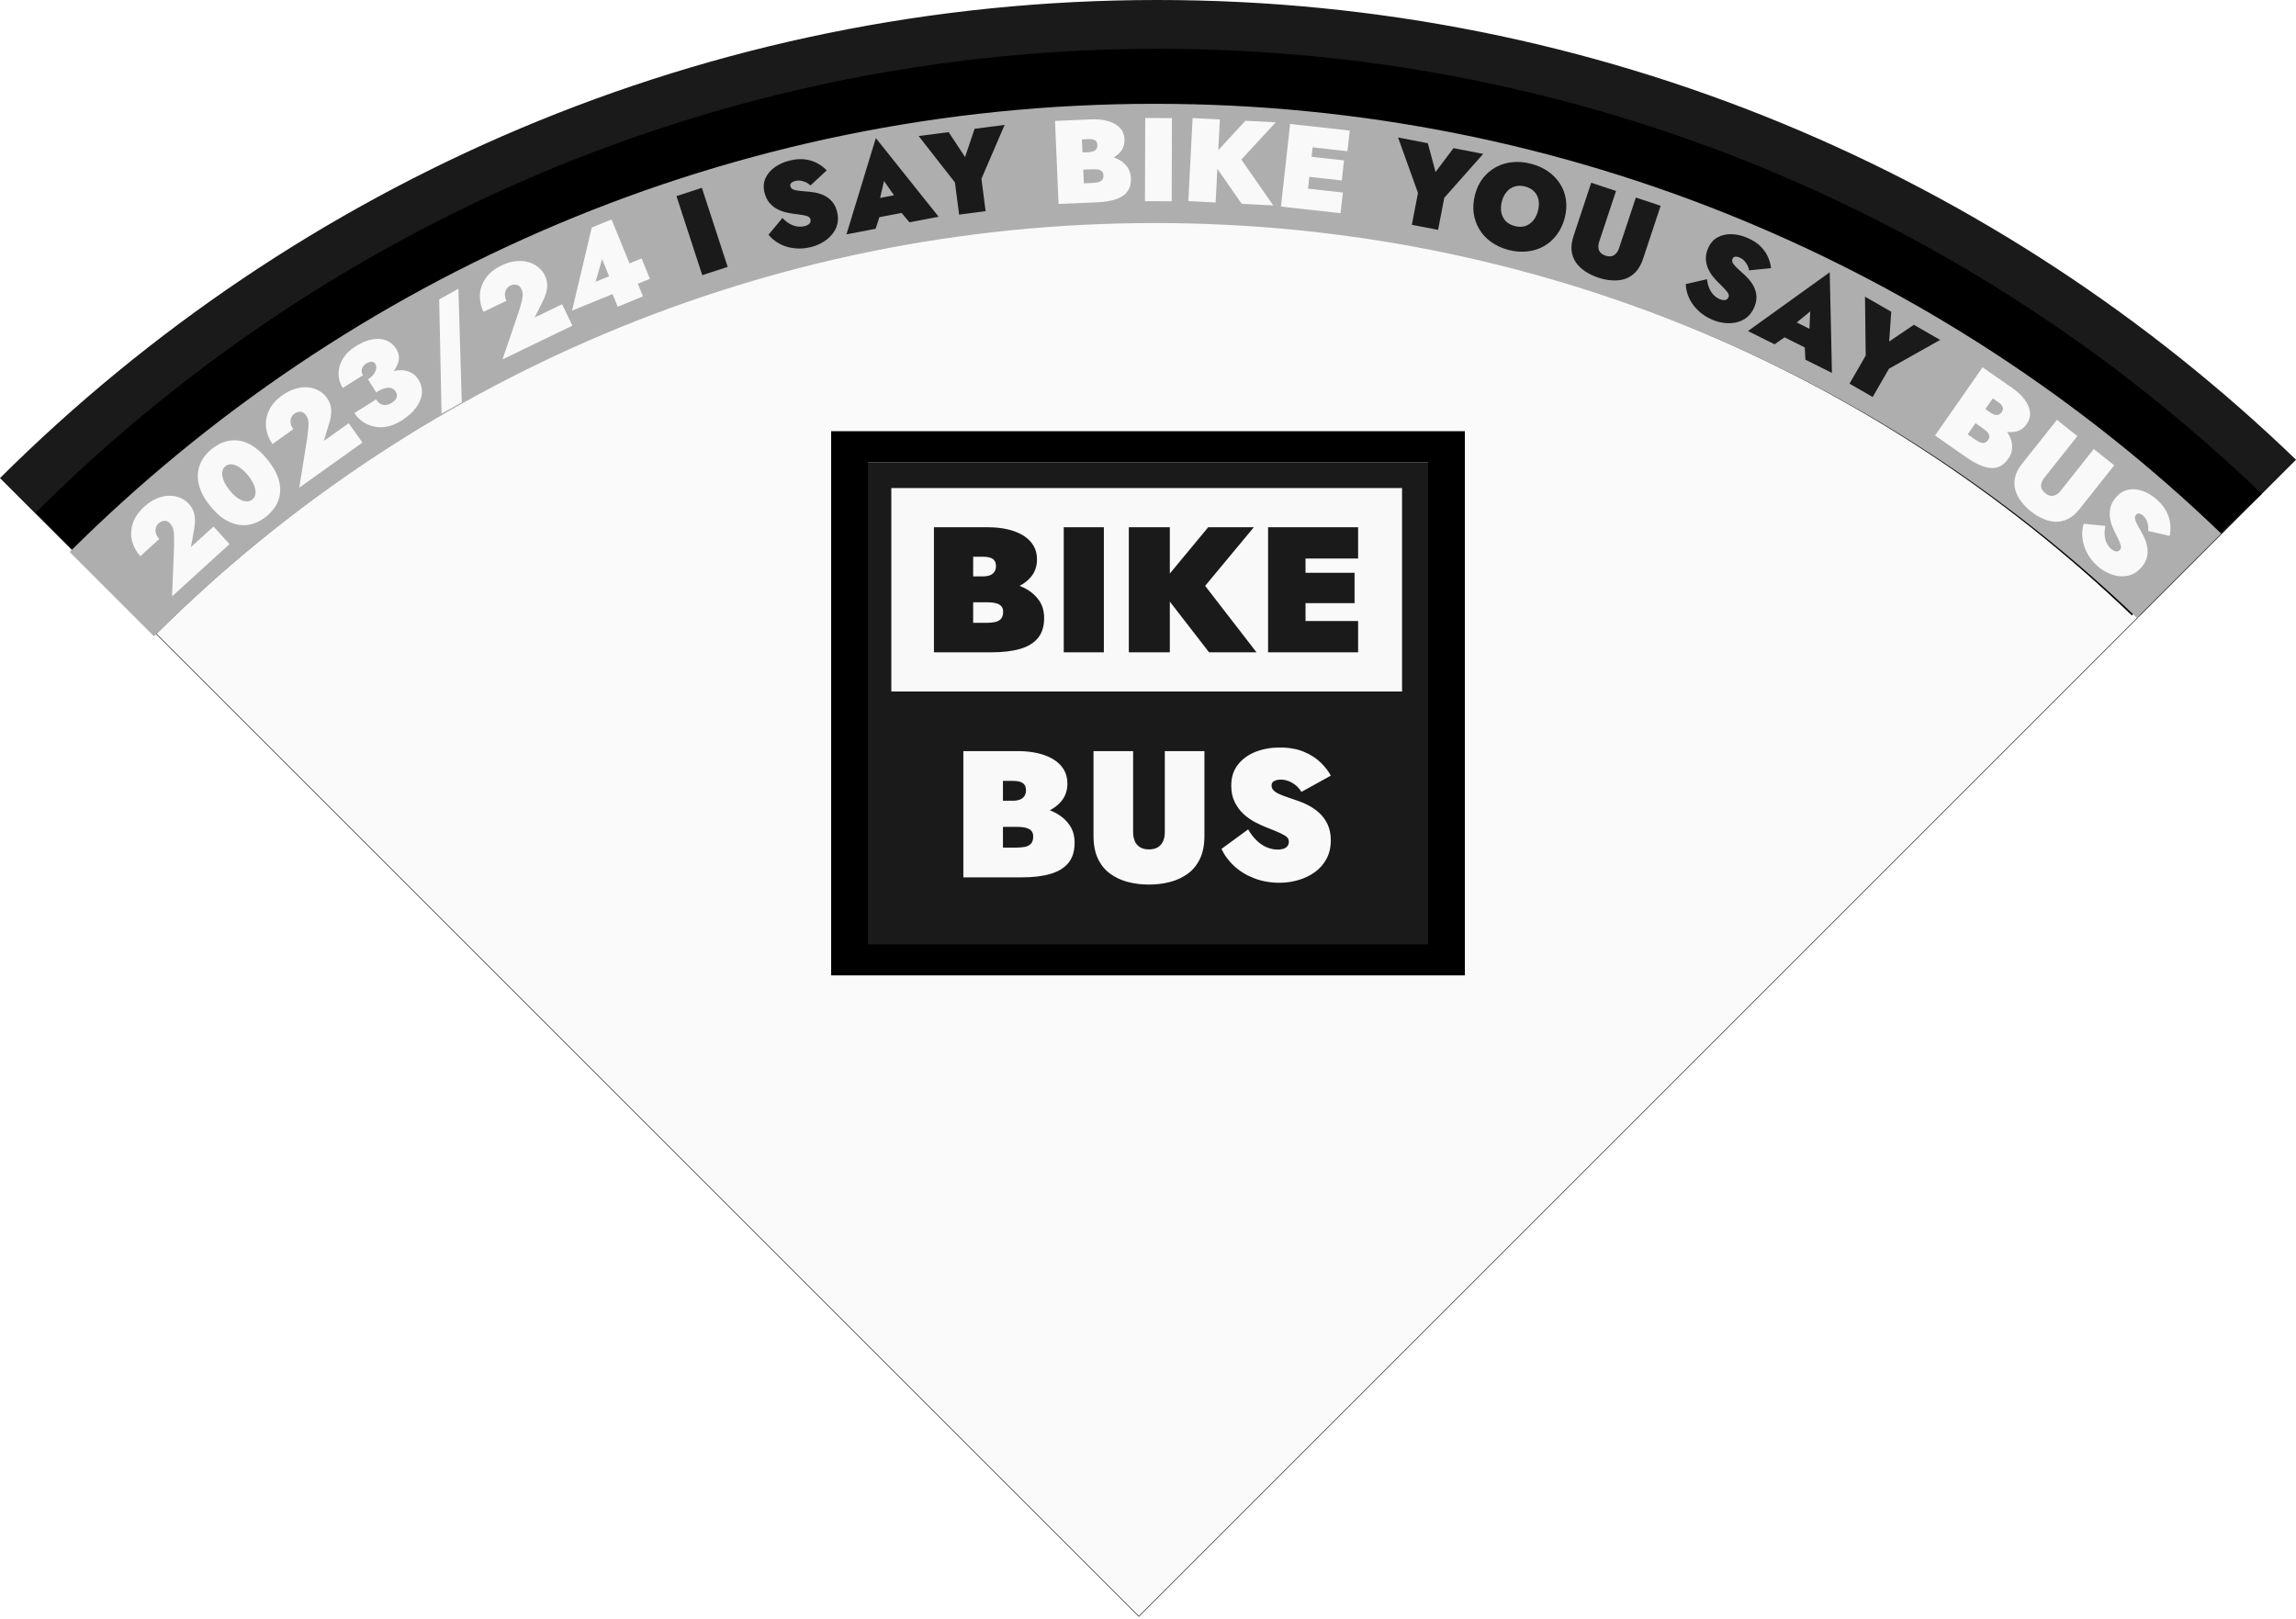
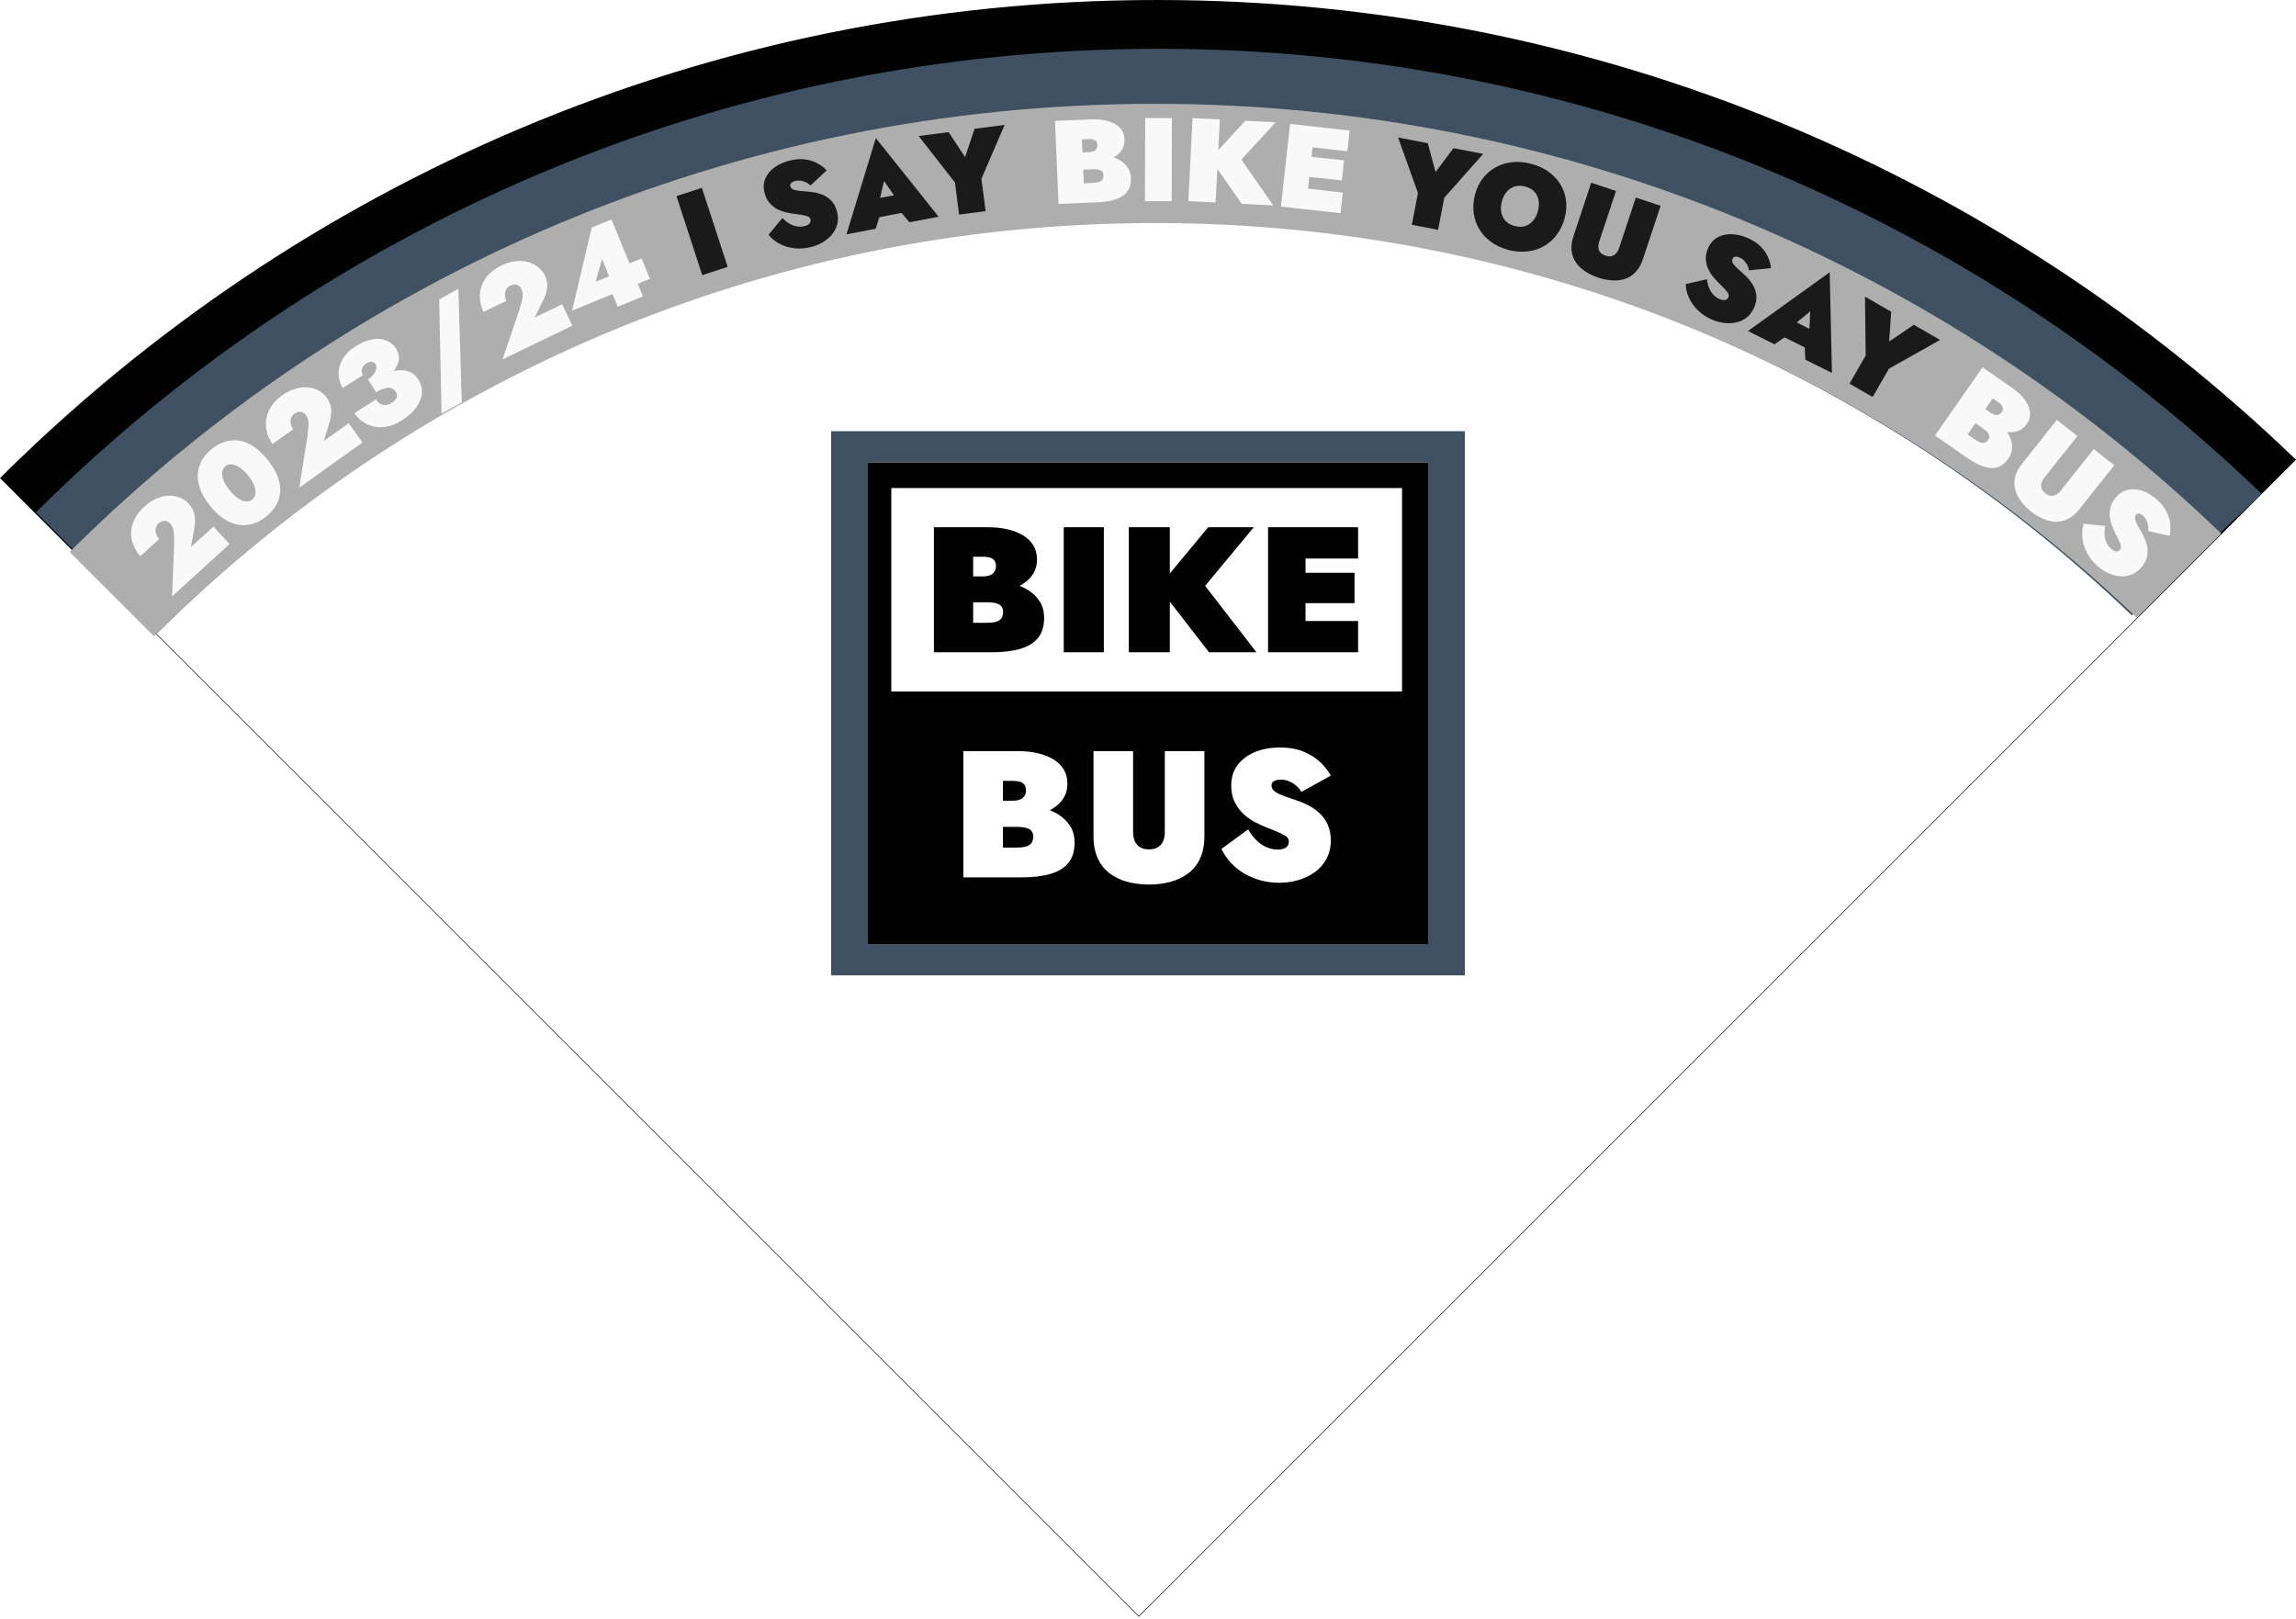
- <svg xmlns="http://www.w3.org/2000/svg" style="isolation:isolate" viewBox="0 0 1024 721.9">
+ <svg xmlns="http://www.w3.org/2000/svg" style="isolation:isolate" viewBox="0 0 1024 722">
  <defs>
-     <mask id="a">
-       <path fill="#E3E3E3" d="M184.472 747.063c302.631-301.004 719.636-487.129 1179.77-487.129 449.013 0 856.956 177.236 1157.627 465.506l-1179.51 1179.51z" />
-     </mask>
+     <clipPath id="a">
+       <path d="M0 0h1024v722H0z" />
+     </clipPath>
  </defs>
-   <path fill="none" d="M184.472 747.063c302.631-301.004 719.636-487.129 1179.77-487.129 449.013 0 856.956 177.236 1157.627 465.506l-1179.51 1179.51z" mask="url(#a)" style="fill:#f9f9f9;fill-opacity:1;stroke:none" transform="scale(.37837)" vector-effect="non-scaling-stroke" />
-   <path fill="#3E5062" fill-rule="evenodd" d="M0 563.591C349.863 215.355 832.102 0 1364.242 0c521.019 0 994.201 206.448 1342.134 541.933L1342.359 1905.95Zm184.472 183.472c302.631-301.004 719.636-487.129 1179.77-487.129 449.013 0 856.956 177.236 1157.627 465.506l-1179.51 1179.51z" style="fill:#1a1a1a;stroke:none" transform="scale(.37837)" />
-   <path fill="#81ca9f" d="M2666.003 582.306C2328.667 257.409 1870.115 57.512 1365.242 57.512c-515.994 0-983.604 208.8-1322.876 546.445l138.13 138.13C482.71 444.009 897.649 259.934 1355.242 259.934c449.013 0 856.956 177.236 1157.627 465.506z" style="fill:#000" transform="scale(.37837)" />
-   <path fill="#aeaeae" fill-rule="evenodd" d="m953.054 275.617 37.609-37.61C867.265 119.313 699.616 46.299 515.047 46.299c-188.776 0-359.853 76.381-483.986 199.899l475.707 475.706L68.663 283.798C183.168 169.908 340.948 99.485 515.047 99.485c169.892 0 324.243 67.06 438.007 176.132M506.768 721.903" />
-   <path fill="#81CA9F" d="M979.692 508.294h746.957v641.513H979.692Z" style="fill:#000" transform="scale(.37837)" />
-   <path fill="none" d="M69.798 282.663C184.303 168.773 342.084 98.35 516.182 98.35c169.892 0 324.243 67.06 438.007 176.132L507.903 720.768z" />
-   <path fill="#E3E3E3" fill-rule="evenodd" d="M1022.997 545.217v567.667h660.347V545.217Z" style="fill:#f9f9f9" transform="scale(.37837)" />
-   <path fill="#3E5062" fill-rule="evenodd" d="M1022.997 545.217v567.667h660.347V545.217Zm485.385 335.966q16.764.001 28.755 5.104 11.99 5.101 19.736 12.754 7.746 7.654 11.779 15.306l-34.592 19.134q-3.396-5.315-7.534-8.397-4.138-3.083-8.382-4.572-4.245-1.488-8.278-1.488-3.182 0-5.729.745-2.548.744-3.926 2.232-1.38 1.488-1.38 4.038 0 3.402 2.547 5.847t6.897 4.358 10.08 3.827 12.309 4.252q8.913 3.189 15.916 7.547t11.991 10.097a40 40 0 0 1 7.534 12.862q2.547 7.121 2.547 15.838 0 12.329-5.095 21.79-5.092 9.462-13.688 15.627-8.594 6.164-19.417 9.353-10.822 3.189-22.282 3.189-15.917-.001-29.604-5.21-13.689-5.207-23.664-14.348-9.973-9.142-15.066-20.409l31.406-22.961q4.246 7.442 9.764 12.862 5.515 5.422 11.989 8.185 6.473 2.765 13.052 2.765 3.819 0 6.791-.958 2.972-.955 4.669-3.082t1.696-5.315q0-2.976-2.016-5.102t-7.957-4.89q-5.943-2.764-18.039-7.441-5.304-2.124-12.202-5.738-6.896-3.614-13.156-9.355-6.261-5.739-10.401-14.031-4.135-8.289-4.135-19.559 0-14.669 7.851-24.659 7.852-9.992 20.797-15.093 12.946-5.103 28.437-5.104m-219.433 4.254h46.688v95.665q0 5.951 2.015 10.521t6.154 7.122 10.507 2.553q6.366 0 10.504-2.553 4.137-2.551 6.155-7.12 2.014-4.572 2.014-10.525v-95.663h46.689v99.915q0 15.944-5.2 26.893-5.199 10.947-14.324 17.644t-20.902 9.78q-11.779 3.081-24.936 3.082t-24.937-3.082q-11.777-3.083-20.902-9.78t-14.324-17.644q-5.201-10.948-5.201-26.892zm-106.746 35.075v23.385h11.673q5.306 0 8.701-1.485 3.397-1.491 5.094-4.254 1.698-2.765 1.697-6.591 0-5.74-3.713-8.395-3.715-2.659-11.779-2.659zm0 54.21v24.449h15.916q5.305 0 9.762-.85 4.458-.851 7.217-3.614 2.76-2.764 2.758-8.717 0-3.615-1.592-5.846-1.591-2.233-4.35-3.402t-6.259-1.594q-3.502-.426-7.536-.426zm71.651-353.167v147.378h47.289V621.555Zm76.713 0v147.378h48.339v-59.741l46.237 59.74h55.907l-60.529-78.321 57.376-69.058h-53.804l-45.187 54.549v-54.549zm164.144 0v147.378h106.135v-36.846h-62.001v-21.053h57.798v-35.793h-57.798v-16.842h62.001v-36.844zm-347.624 34.738h11.561q7.986 0 11.663 2.632 3.679 2.633 3.679 8.317 0 3.792-1.682 6.527-1.681 2.737-5.043 4.21-3.363 1.474-8.617 1.475h-11.561zm0 53.689h15.764q3.992-.001 7.46.42 3.468.422 6.201 1.581 2.734 1.159 4.309 3.369 1.577 2.209 1.576 5.788-.001 5.896-2.733 8.632-2.731 2.737-7.145 3.58-4.414.841-9.668.841h-15.764zm-11.57 175.455h64.726q12.307 0 22.919 2.443 10.61 2.445 18.463 7.228t12.201 11.905q4.35 7.122 4.351 16.688 0 12.543-7.64 21.367c-3.493 4.035-7.856 7.385-13.048 10.085 3.057 1.226 6.002 2.632 8.805 4.263q9.125 5.317 14.748 13.713 5.625 8.396 5.624 20.301 0 14.883-7.321 23.811-7.321 8.927-21.222 12.969-13.9 4.038-33.636 4.038h-68.97zm-34.667-263.882v147.378h68.307q19.545-.001 33.311-4.002t21.019-12.843q7.249-8.842 7.249-23.58 0-11.791-5.57-20.106t-14.606-13.578c-2.776-1.617-5.692-3.01-8.72-4.224 5.141-2.675 9.462-5.993 12.923-9.989q7.567-8.737 7.568-21.159 0-9.475-4.31-16.528-4.309-7.054-12.086-11.789-7.776-4.737-18.284-7.158-10.509-2.422-22.699-2.422zm-50.234-46.194h602.009v239.765h-602.009z" style="fill:#1a1a1a" transform="scale(.37837)" />
-   <g style="fill:#f9f9f9">
-     <path d="m202.807 703.017 67.728-61.613-18.842-20.712-26.615 24.212 3.91-21.916q1.485-8.353.343-15.642-1.236-7.392-6.7-13.399-4.24-4.66-10.268-7.125-5.924-2.56-12.968-2.397-7.035-.036-14.52 3.178-7.477 3.016-14.623 9.517-10.563 9.61-13.846 20.356-3.273 10.548-.67 20.483 2.602 9.934 9.668 17.701l22.265-20.255q-2.638-2.9-3.77-6.223-1.027-3.419-.284-6.555.649-3.24 3.238-5.595 1.967-1.79 3.879-2.393 1.92-.801 3.7-.717t3.325.95 2.77 2.212q2.543 2.796 3.562 6.412t1.086 8.475q.077 4.662.07 11.103zm67.846-125.027q-3.693-4.576-5.832-8.787-2.118-4.407-2.724-8.056-.585-3.846.32-6.736.906-2.89 3.303-4.824 2.397-1.935 5.413-2.21t6.543 1.196q3.547 1.275 7.3 4.363 3.773 2.892 7.466 7.468 3.693 4.575 5.81 8.983 2.14 4.21 2.725 8.056.606 3.649-.3 6.539t-3.302 4.824-5.413 2.21-6.564-1q-3.526-1.47-7.3-4.362-3.752-3.089-7.445-7.665m-22.878 18.464q10.552 13.074 21.923 18.469t22.69 3.815q11.23-1.688 21.254-9.777 10.567-8.53 14.479-19.063 3.933-10.731.841-22.809-3.09-12.077-13.642-25.15-10.552-13.074-21.705-18.645t-22.384-3.882q-11.21 1.491-21.778 10.02-10.022 8.09-13.955 18.82-4.021 10.622-1.148 22.876 2.874 12.253 13.425 25.326m104.968-21.561 74.522-53.195-16.268-22.79-29.284 20.905 6.467-21.302q2.46-8.12 2.186-15.493-.356-7.486-5.073-14.095-3.66-5.128-9.356-8.287-5.58-3.24-12.595-3.91-6.981-.865-14.794 1.444-7.78 2.113-15.642 7.726-11.623 8.296-16.15 18.58-4.496 10.09-3.083 20.261 1.413 10.172 7.513 18.718l24.499-17.487q-2.278-3.19-3.009-6.625-.617-3.515.49-6.542 1.027-3.14 3.875-5.174 2.166-1.546 4.135-1.92 2.002-.568 3.76-.275 1.757.294 3.189 1.336t2.489 2.523q2.196 3.077 2.78 6.787.586 3.711.08 8.545-.474 4.638-1.24 11.033zm87.67-117.139q11.011-6.948 18.74-14.638 7.772-7.884 10.305-15.938 2.458-8.173-2.547-16.106-4.258-6.749-11.409-9.686-7.15-2.938-16.434-1.384-9.283 1.553-19.94 8.276-10.063 6.35-15.132 14.846-4.95 8.42-4.942 17.354t5.014 16.867l23.799-15.016q-2.316-3.67-1.25-7.49 1.068-3.818 5.093-6.358 2.605-1.643 4.593-1.904 2.03-.454 3.607.207 1.576.662 2.547 2.2 1.12 1.777 1.1 4.107t-1.21 4.902q-1.073 2.498-3.348 4.927-2.157 2.353-5.235 4.296zm32.44 38.297q11.84-7.47 17.8-15.866 6.078-8.47 6.636-16.768.602-8.49-4.03-15.832-4.033-6.393-9.95-8.95-5.874-2.75-13.425-2.125-7.433.552-16.07 4.18-8.592 3.435-18.182 9.486l7.769 12.314q4.855-3.063 8.574-4.251 3.764-1.382 6.555-1.156 2.716.107 4.665 1.36 1.875 1.135 2.996 2.91 1.867 2.96 1.685 5.559-.256 2.479-2.058 4.609-1.757 1.936-4.48 3.655-2.605 1.643-5.883 2.221-3.158.503-6.385-.937-3.108-1.516-5.723-5.66l-25.574 16.137q3.735 5.92 9.689 10.109 5.879 4.07 13.217 5.731t15.494.157q8.274-1.579 16.68-6.883m44.822-143.073 2.794 134.618 23.857-13.27-4.017-133.94zm74.613 70.721 82.444-39.828-12.179-25.212-32.398 15.65 9.977-19.9q3.798-7.588 4.774-14.9.915-7.44-2.617-14.75-2.74-5.673-7.82-9.75-4.952-4.138-11.752-5.983-6.735-2.033-14.825-1.08-8.025.768-16.724 4.97-12.858 6.212-19.06 15.582-6.136 9.184-6.463 19.448-.328 10.265 4.24 19.72l27.102-13.094q-1.705-3.53-1.845-7.038-.014-3.57 1.59-6.365 1.542-2.922 4.694-4.444 2.395-1.157 4.4-1.193 2.069-.222 3.751.364 1.683.587 2.918 1.856t2.027 2.908q1.644 3.404 1.593 7.16-.052 3.756-1.368 8.434-1.25 4.492-3.088 10.666zm82.038-57.522 91.75-37.508-9.802-23.974-18.53 7.576-.35 5.436-35.378 14.463 7.675-26.732 12.397 30.324-3.305 3.015 9.324 22.807 29.806-12.185-37.085-90.712-23.326 9.536z" style="font-size:140px;line-height:1.25;fill:#f9f9f9;stroke-width:1.447" transform="scale(.37837)" />
-   </g>
-   <g style="fill:#1a1a1a">
-     <path d="m797.369 231.199 30.4 93.165 29.946-9.771-30.4-93.166zm124.898 25.789-16.4 19.723q5.072 6.375 12.923 10.605 7.85 4.23 17.36 5.3 9.68 1.172 19.861-1.393 7.331-1.847 13.742-5.627 6.41-3.78 10.85-9.085 4.574-5.34 6.328-12.134 1.719-6.93-.264-14.804-1.402-5.566-4.16-9.635-2.792-4.206-6.973-7.05-4.046-2.88-9.21-4.466-5.198-1.723-11.413-2.323-6.08-.634-11.071-.965-5.026-.466-8.322-1.513-3.194-1.217-3.912-4.068-.581-2.308 1.046-3.873 1.763-1.599 4.885-2.385 2.58-.65 5.534-.383 2.955.266 6.047 1.653 3.194 1.216 6.221 4.063l19.051-17.792q-3.81-4.238-10.065-7.86-6.118-3.656-14.677-4.965-8.423-1.343-19.148 1.358-9.91 2.496-17.371 7.84-7.46 5.345-10.877 12.99-3.416 7.647-1.056 17.014 1.812 7.195 5.725 11.84 4.05 4.611 8.91 7.285 4.996 2.64 9.921 3.853 5.062 1.18 8.798 1.682 8.49 1.038 12.736 1.845t5.81 1.857q1.7 1.016 2.178 2.917.787 3.122-1.28 5.23-2.103 1.974-5.632 2.863-4.209 1.06-8.862.355-4.517-.739-8.902-3.243-4.419-2.641-8.33-6.709m102.271 1.324 50.88-9.721-4.151-21.727-50.88 9.72zm17.493-44.962 16.897 24.28-.565 8.233 13.643 16.208 34.379-6.568-74.022-92.758-34.614 113.512 34.379-6.568 6.799-21.11-3.651-6.43zm106.738-61.54-11.21 33.355-19.336-29.4-35.404 4.584 42.803 54.737 4.908 37.903 31.239-4.045-4.944-38.181 27.348-63.538z" style="font-weight:900;font-size:140px;line-height:1.25;font-family:Jost;-inkscape-font-specification:&quot;Jost, Heavy&quot;;fill:#1a1a1a;stroke-width:1.447" transform="scale(.37837)" />
-   </g>
-   <g style="fill:#f9f9f9">
-     <path d="m1268.398 192.63 20.002-.858q10.91-.467 19.316-3.77 8.54-3.449 13.33-9.4 4.784-6.09 4.43-14.342-.36-8.393-5.635-13.772t-14.067-7.804q-8.652-2.432-19.562-1.965l-42.661 1.829 4.196 97.91 45.458-1.948q13.009-.558 21.986-3.605 9.118-3.053 13.622-9.132 4.644-6.084 4.224-15.875-.336-7.833-4.346-13.126-3.877-5.44-10.04-8.678-6.165-3.24-13.504-4.466-7.206-1.373-14.34-1.067l-22.798.977.719 16.785 18.603-.798q2.657-.114 4.907.07 2.39.178 4.245.94 1.848.62 2.893 2.117 1.179 1.351 1.28 3.729.168 3.916-1.572 5.813t-4.654 2.581q-2.913.686-6.41.836l-10.49.45-2.218-51.753 7.693-.33q5.315-.228 7.77 1.489 2.59 1.57 2.752 5.347.108 2.517-.933 4.384-1.041 1.866-3.237 2.941t-5.693 1.225l-15.805.677zm81.503-53.505-.294 98 31.5.094.294-98zm55.826.052-4.998 97.873 32.158 1.642 4.998-97.873zm62.22 3.178-41.262 44.854 36.962 53.054 37.192 1.899-37.612-54.069 40.512-43.91zm63.088 103.5 49.119 5.445 2.7-24.35-49.12-5.446zm8.099-73.052 49.119 5.445 2.7-24.35-49.12-5.446zm-3.857 34.786 46.336 5.137 2.623-23.655-46.336-5.137zm-14.594-61.482-10.799 97.403 29.221 3.24 10.799-97.404z" style="font-size:140px;line-height:1.25;fill:#f9f9f9;stroke-width:1.447" transform="scale(.37837)" />
-   </g>
-   <g style="fill:#1a1a1a">
-     <path d="m1713.234 174.647-21.108 28.155-9.136-33.982-35.055-6.755 23.47 65.402-7.232 37.53 30.93 5.96 7.285-37.805 45.901-51.75zm57.009 62.979q1.828-7.047 5.738-11.53 3.945-4.617 9.426-6.233 5.517-1.751 12.157-.03 7.047 1.828 10.881 6.004 4.006 4.076 5.074 9.994 1.104 5.782-.723 12.829-1.792 6.911-5.737 11.529-3.946 4.617-9.462 6.369-5.481 1.616-12.121-.106t-10.646-5.798q-3.97-4.211-5.174-10.164t.587-12.864m-31.575-8.188q-2.952 11.384-1.617 21.854 1.505 10.37 6.76 19.108 5.254 8.74 13.927 14.893 8.774 6.325 20.428 9.347t22.26 1.722q10.707-1.128 19.546-6.213 8.839-5.084 15.058-13.45 6.39-8.468 9.342-19.851 2.952-11.384 1.411-21.618t-7-18.737q-5.462-8.503-14.17-14.521t-20.091-8.97q-11.113-2.882-21.648-1.854t-19.44 5.807-15.36 12.939-9.406 19.544m136.935-14.036-20.714 62.455q-3.305 9.966-2.408 17.934 1.075 7.878 5.378 14.026 4.348 6.014 11.04 10.298 6.78 4.462 15.018 7.194 8.239 2.733 16.209 3.163 8.058.608 15.138-1.616 7.124-2.357 12.561-8.077 5.614-5.808 8.92-15.774l20.713-62.454-29.234-9.696-19.832 59.797q-1.851 5.58-5.965 8.199-3.936 2.53-9.916.546t-7.757-6.408q-1.6-4.513.25-10.094l19.833-59.797zm136.452 113.735-25.001 5.736q.165 8.144 3.842 16.269t10.59 14.743q6.985 6.801 16.636 10.937 6.949 2.978 14.339 3.86 7.39.883 14.136-.643 6.875-1.471 12.39-5.81 5.57-4.467 8.768-11.93 2.261-5.276 2.537-10.184.33-5.037-1.268-9.835-1.471-4.743-4.615-9.136-3.088-4.523-7.666-8.769-4.448-4.191-8.217-7.482-3.713-3.419-5.699-6.25-1.801-2.904-.643-5.606.937-2.188 3.18-2.445 2.371-.203 5.33 1.066 2.446 1.047 4.634 3.051 2.187 2.004 3.805 4.982 1.801 2.904 2.482 7.004l25.938-2.593q-.46-5.68-3.236-12.353-2.647-6.618-8.658-12.85-5.883-6.176-16.049-10.533-9.394-4.025-18.567-4.3-9.173-.276-16.526 3.731-7.353 4.008-11.158 12.887-2.923 6.82-2.629 12.886.423 6.122 2.666 11.195 2.372 5.13 5.552 9.082 3.31 4.007 5.975 6.672 6.121 5.975 9.007 9.192 2.887 3.217 3.493 5 .736 1.838-.036 3.64-1.268 2.96-4.191 3.382-2.868.294-6.213-1.14-3.99-1.71-7.262-5.091-3.143-3.328-5.11-7.979-1.912-4.779-2.556-10.386m80.513 63.077 46.35 23.128 9.876-19.793-46.35-23.128zm41.177-25.14-1.29 29.553-5.443 6.202 1.02 21.162 31.317 15.626-2.602-118.643-96.362 69.263 31.318 15.627 18.209-12.662.995-7.326zm122.188 15.795-29.141 19.725 2.455-35.104-30.932-17.825.84 69.48-19.082 33.116 27.292 15.728 19.223-33.358 60.276-33.937z" style="font-weight:900;font-size:140px;line-height:1.25;font-family:Jost;-inkscape-font-specification:&quot;Jost, Heavy&quot;;fill:#1a1a1a;stroke-width:1.447" transform="scale(.37837)" />
-   </g>
-   <g style="fill:#f9f9f9">
-     <path d="m2326.3 487.871 16.425 11.448q8.958 6.244 17.646 8.715 8.881 2.437 16.298.61 7.497-1.942 12.22-8.718 4.804-6.892 3.871-14.368-.932-7.476-6.452-14.736-5.405-7.18-14.364-13.425l-35.03-24.416-56.038 80.397 37.328 26.018q10.681 7.445 19.668 10.466 9.1 3.101 16.368 1 7.382-2.023 12.986-10.062 4.483-6.432 4.504-13.073.216-6.675-2.721-12.989t-8.03-11.74q-4.896-5.46-10.754-9.544l-18.72-13.048-9.607 13.782 15.275 10.647q2.182 1.521 3.86 3.032 1.792 1.59 2.805 3.32 1.093 1.615 1.016 3.439.119 1.789-1.242 3.741-2.242 3.216-4.776 3.669t-5.266-.77-5.603-3.223l-8.614-6.004 29.62-42.496 6.317 4.403q4.364 3.042 5.276 5.897 1.107 2.819-1.055 5.92-1.44 2.067-3.4 2.92t-4.358.376-5.27-2.479l-12.978-9.046zm98.23 7.047-40.89 51.552q-6.526 8.226-8.418 16.018-1.694 7.769.238 15.02 2.02 7.14 6.834 13.461 4.837 6.518 11.638 11.912 6.8 5.394 14.138 8.534 7.36 3.336 14.774 3.677 7.5.231 14.57-3.275 7.266-3.528 13.791-11.755l40.89-51.552-24.13-19.14-39.15 49.358q-3.654 4.607-8.417 5.655-4.565 1.024-9.5-2.89-4.937-3.916-5.088-8.682.045-4.788 3.7-9.395l39.15-49.358zm57.122 125.035-25.523-2.552q-2.445 7.77-1.557 16.643t5.324 17.354q4.446 8.676 12.27 15.68 5.633 5.041 12.354 8.238t13.6 3.907q6.985.803 13.597-1.546 6.706-2.454 12.12-8.504 3.83-4.277 5.658-8.84 1.923-4.667 1.94-9.725.122-4.964-1.453-10.131-1.481-5.272-4.462-10.758-2.877-5.393-5.396-9.715-2.427-4.427-3.404-7.744-.779-3.327 1.182-5.518 1.587-1.774 3.795-1.3 2.311.565 4.71 2.713 1.983 1.774 3.415 4.371 1.433 2.598 2.015 5.937.779 3.327.114 7.43l25.407 5.83q1.38-5.53.881-12.74-.394-7.116-4.1-14.942-3.6-7.732-11.841-15.108-7.616-6.816-16.22-10.008t-16.852-1.744-14.69 8.646q-4.95 5.529-6.609 11.371-1.555 5.936-1.05 11.46.608 5.618 2.359 10.38 1.855 4.854 3.53 8.231 3.891 7.617 5.598 11.588t1.713 5.854q.11 1.977-1.198 3.437-2.148 2.4-5.052 1.866-2.812-.637-5.524-3.065-3.234-2.894-5.254-7.145-1.916-4.157-2.294-9.193-.284-5.14.897-10.658" style="font-size:140px;line-height:1.25;fill:#f9f9f9;stroke-width:1.447" transform="scale(.37837)" />
+   <g clip-path="url(#a)">
+     <path fill="#020202" fill-rule="evenodd" d="M0 213.244C132.376 81.483 314.839 0 516.182 0 713.318 0 892.354 78.113 1024 205.049L507.903 721.146zm69.798 69.419C184.303 168.773 342.084 98.35 516.182 98.35c169.892 0 324.243 67.06 438.007 176.132L507.903 720.768z" />
+     <path fill="#3E5062" d="M1008.724 220.325C881.088 97.395 707.587 21.761 516.561 21.761c-195.235 0-372.162 79.002-500.531 206.756l52.264 52.263C182.641 167.998 339.64 98.35 512.777 98.35c169.891 0 324.243 67.06 438.007 176.132z" />
+     <path fill="#AEAEAE" fill-rule="evenodd" d="m953.054 275.617 37.609-37.609C867.265 119.312 699.616 46.298 515.047 46.298c-188.776 0-359.853 76.381-483.986 199.899l475.707 475.706L68.663 283.798C183.168 169.909 340.948 99.485 515.047 99.485c169.892 0 324.243 67.06 438.007 176.132" />
+     <path fill="#3E5062" d="M370.682 192.321h282.623v242.727H370.682z" />
+     <path fill="none" d="M69.798 282.663C184.303 168.773 342.084 98.35 516.182 98.35c169.892 0 324.243 67.06 438.007 176.132L507.903 720.768z" />
+     <path fill="#FEFEFE" fill-rule="evenodd" d="M387.067 206.291v214.786H636.92V206.291z" />
+     <path fill="#020202" fill-rule="evenodd" d="M387.067 206.291v214.786H636.92V206.291zM570.72 333.409q6.343.001 10.88 1.932 4.537 1.93 7.467 4.825 2.931 2.896 4.457 5.792l-13.088 7.239q-1.285-2.011-2.851-3.177t-3.171-1.73-3.132-.563q-1.204 0-2.168.282t-1.486.845-.522 1.527q0 1.288.964 2.213t2.61 1.649 3.814 1.448 4.657 1.608q3.372 1.207 6.022 2.856t4.537 3.82a15.1 15.1 0 0 1 2.851 4.867q.963 2.694.963 5.992 0 4.665-1.928 8.245-1.926 3.58-5.179 5.913-3.251 2.332-7.346 3.539-4.095 1.206-8.431 1.206-6.023 0-11.201-1.971-5.18-1.97-8.954-5.429-3.773-3.459-5.7-7.722l11.883-8.688q1.606 2.816 3.694 4.867t4.536 3.097 4.939 1.046q1.445 0 2.569-.362 1.125-.362 1.767-1.167.641-.804.641-2.011 0-1.126-.762-1.93-.763-.805-3.011-1.85-2.249-1.046-6.825-2.816-2.007-.803-4.617-2.171t-4.978-3.539q-2.369-2.172-3.935-5.309t-1.565-7.401q0-5.55 2.971-9.33t7.869-5.71 10.759-1.932m-83.026 1.61h17.665v36.196q0 2.252.763 3.981t2.328 2.695q1.566.965 3.976.966 2.408 0 3.974-.966 1.565-.965 2.329-2.694.762-1.73.762-3.982v-36.196h17.665v37.804q0 6.033-1.967 10.176t-5.42 6.676-7.908 3.7-9.435 1.166-9.436-1.166-7.908-3.7-5.42-6.676-1.968-10.175zm-40.389 13.271v8.848h4.417q2.007 0 3.292-.562 1.285-.564 1.927-1.609.643-1.046.642-2.494 0-2.172-1.404-3.176-1.406-1.006-4.457-1.006zm0 20.511v9.251h6.022q2.007 0 3.694-.322t2.73-1.367q1.045-1.046 1.044-3.298 0-1.368-.602-2.212t-1.646-1.287-2.368-.603q-1.325-.162-2.852-.162zm27.11-133.626v55.763h17.893v-55.763zm29.026 0v55.763h18.29v-22.604l17.494 22.604h21.154l-22.902-29.634 21.709-26.13h-20.358l-17.097 20.64v-20.64zm62.106 0v55.763h40.158v-13.941h-23.459v-7.966h21.869v-13.543h-21.869v-6.372h23.459v-13.941zm-131.529 13.144h4.375q3.021 0 4.413.996t1.392 3.147q0 1.434-.637 2.469-.636 1.036-1.908 1.593-1.272.558-3.26.558h-4.375zm0 20.314h5.965q1.51-.001 2.823.159 1.312.159 2.346.598t1.63 1.275.597 2.19q-.001 2.231-1.035 3.266-1.033 1.035-2.703 1.354-1.67.318-3.658.318h-5.965zm-4.377 66.386h24.49q4.656 0 8.672.924 4.014.925 6.985 2.735t4.617 4.505 1.646 6.314q0 4.746-2.891 8.084c-1.321 1.527-2.972 2.795-4.937 3.816 1.157.464 2.271.996 3.332 1.613q3.453 2.012 5.58 5.189t2.128 7.681q0 5.631-2.77 9.009t-8.03 4.907-12.726 1.528h-26.096zm-13.117-99.844v55.763h25.845q7.395 0 12.604-1.514t7.953-4.86q2.742-3.345 2.742-8.922 0-4.461-2.107-7.607t-5.527-5.137a25 25 0 0 0-3.299-1.599c1.945-1.012 3.58-2.267 4.89-3.779q2.863-3.306 2.863-8.006 0-3.585-1.631-6.254-1.63-2.669-4.572-4.46-2.943-1.792-6.919-2.708t-8.588-.917zm-19.007-17.478h227.78v90.719h-227.78z" />
+     <path fill="#F9F9F9" d="m76.735 265.998 25.626-23.313-7.129-7.836-10.07 9.161 1.479-8.293q.562-3.16.13-5.918-.468-2.797-2.535-5.07-1.604-1.763-3.885-2.696-2.242-.968-4.907-.907-2.662-.013-5.494 1.203-2.829 1.141-5.532 3.601-3.997 3.636-5.239 7.702-1.239 3.991-.254 7.75t3.658 6.697l8.424-7.663q-.998-1.098-1.426-2.355-.388-1.294-.107-2.48.245-1.226 1.225-2.117.744-.677 1.467-.906.727-.303 1.401-.271.673.032 1.258.359.584.328 1.047.837.963 1.058 1.348 2.427t.411 3.206q.029 1.764.026 4.201zm25.671-47.307q-1.397-1.731-2.207-3.324-.801-1.668-1.03-3.048-.222-1.455.121-2.549t1.249-1.825q.907-.732 2.048-.836 1.142-.105 2.476.452 1.342.483 2.762 1.651 1.428 1.094 2.825 2.826t2.199 3.398q.809 1.594 1.03 3.049.23 1.38-.113 2.474-.343 1.093-1.25 1.825-.906.732-2.048.836t-2.483-.378q-1.334-.557-2.762-1.651-1.42-1.168-2.817-2.9m-8.656 6.987q3.992 4.946 8.294 6.988 4.303 2.041 8.586 1.443 4.249-.638 8.041-3.699 3.999-3.227 5.479-7.213 1.488-4.06.318-8.63t-5.162-9.516-8.212-7.054-8.47-1.469q-4.241.564-8.239 3.791-3.793 3.061-5.281 7.121-1.521 4.019-.434 8.655 1.087 4.637 5.08 9.583m39.716-8.158 28.196-20.128-6.155-8.622-11.08 7.909 2.447-8.06q.931-3.072.827-5.862-.134-2.832-1.919-5.333-1.385-1.94-3.54-3.135-2.112-1.227-4.766-1.48-2.641-.327-5.597.546-2.944.8-5.919 2.924-4.398 3.139-6.111 7.03-1.7 3.817-1.166 7.666.535 3.849 2.843 7.082l9.269-6.616q-.861-1.208-1.138-2.507-.234-1.33.185-2.475.389-1.189 1.467-1.958.819-.585 1.564-.726.757-.216 1.422-.104.665.111 1.207.505t.942.955q.831 1.164 1.052 2.568t.03 3.233q-.179 1.754-.469 4.174zm33.171-44.322q4.166-2.629 7.091-5.539 2.94-2.983 3.899-6.03.93-3.092-.964-6.094-1.611-2.553-4.317-3.665-2.705-1.111-6.218-.523-3.512.587-7.544 3.131-3.808 2.403-5.726 5.617-1.873 3.186-1.87 6.566t1.897 6.382l9.005-5.681q-.876-1.389-.472-2.834.403-1.445 1.926-2.406.986-.622 1.738-.72.769-.172 1.365.078t.964.833q.424.672.416 1.553-.007.882-.458 1.855-.406.945-1.267 1.864-.816.891-1.981 1.626zm12.275 14.49q4.479-2.826 6.734-6.003 2.3-3.204 2.511-6.344.228-3.213-1.524-5.99-1.527-2.42-3.766-3.387-2.222-1.041-5.079-.804-2.812.209-6.08 1.581-3.251 1.3-6.88 3.59l2.94 4.659q1.837-1.159 3.244-1.609 1.424-.522 2.48-.437 1.028.041 1.765.515.71.429 1.134 1.101.706 1.12.637 2.103-.097.938-.778 1.744-.665.733-1.696 1.383-.985.622-2.225.84-1.195.191-2.416-.354-1.176-.574-2.166-2.142l-9.676 6.106q1.413 2.24 3.666 3.825 2.224 1.54 5.001 2.168 2.776.629 5.862.06 3.131-.598 6.312-2.605m16.959-54.134 1.057 50.935 9.026-5.021-1.52-50.678zm28.231 26.759 31.194-15.07-4.609-9.539-12.258 5.922 3.775-7.53q1.437-2.871 1.806-5.638.347-2.814-.99-5.581-1.037-2.146-2.958-3.689-1.874-1.565-4.447-2.264-2.548-.769-5.61-.408-3.036.29-6.327 1.88-4.865 2.351-7.212 5.896-2.321 3.475-2.445 7.358-.124 3.884 1.604 7.462l10.255-4.954q-.646-1.336-.699-2.663-.005-1.351.602-2.409.584-1.105 1.776-1.681.906-.438 1.665-.451.783-.085 1.419.137.637.222 1.104.702.467.481.767 1.101.622 1.288.603 2.709t-.518 3.191q-.473 1.699-1.168 4.035zm31.04-21.764 34.715-14.192-3.709-9.071-7.011 2.866-.132 2.057-13.386 5.472 2.904-10.114 4.69 11.473-1.25 1.141 3.528 8.63 11.277-4.611-14.031-34.322-8.826 3.608z" />
+     <path fill="#1A1A1A" d="m301.697 87.478 11.503 35.25 11.33-3.697-11.502-35.251zm47.257 9.758-6.205 7.462q1.919 2.412 4.89 4.013t6.568 2.005q3.662.443 7.515-.527 2.774-.699 5.199-2.129 2.426-1.431 4.105-3.438 1.731-2.02 2.395-4.591.65-2.622-.1-5.601-.531-2.106-1.574-3.646-1.056-1.591-2.638-2.667-1.531-1.09-3.485-1.69-1.967-.652-4.318-.879-2.301-.24-4.189-.365-1.902-.176-3.149-.573-1.208-.46-1.48-1.539-.22-.873.396-1.465.667-.605 1.848-.902.976-.246 2.094-.146 1.118.101 2.288.626 1.208.46 2.354 1.537l7.208-6.732q-1.442-1.603-3.808-2.973-2.315-1.384-5.554-1.879-3.187-.508-7.245.514-3.749.944-6.572 2.966t-4.116 4.915q-1.292 2.893-.399 6.438.685 2.722 2.166 4.48 1.532 1.744 3.371 2.756 1.89.999 3.754 1.458 1.915.446 3.329.636 3.212.393 4.819.698 1.606.306 2.198.703.643.384.824 1.103.298 1.182-.485 1.98-.795.746-2.13 1.083-1.593.401-3.353.134-1.71-.279-3.369-1.227-1.672-.999-3.152-2.538m38.696.5 19.252-3.678-1.571-8.22-19.251 3.677zm6.619-17.012 6.393 9.187-.213 3.115 5.162 6.133 13.007-2.486-28.007-35.096-13.096 42.949 13.007-2.485 2.573-7.987-1.382-2.433zm40.386-23.284-4.241 12.62-7.316-11.124-13.396 1.734 16.195 20.711 1.857 14.341 11.82-1.53-1.871-14.446 10.348-24.041z" />
+     <path fill="#F9F9F9" d="m479.918 72.884 7.568-.324q4.128-.177 7.309-1.427 3.231-1.304 5.043-3.556 1.81-2.304 1.677-5.427-.136-3.175-2.132-5.21t-5.323-2.953q-3.274-.921-7.401-.744l-16.142.692 1.588 37.046 17.2-.737q4.921-.211 8.318-1.364 3.45-1.155 5.154-3.455 1.757-2.302 1.599-6.007-.127-2.964-1.645-4.966-1.467-2.058-3.799-3.284t-5.109-1.689q-2.727-.52-5.426-.404l-8.626.37.272 6.35 7.039-.301q1.005-.044 1.857.026.904.067 1.606.355.699.235 1.094.802.446.511.485 1.411.063 1.481-.595 2.199-.659.717-1.761.977-1.102.259-2.425.316l-3.969.17-.84-19.582 2.911-.124q2.011-.087 2.94.563.98.594 1.041 2.023.041.953-.353 1.659t-1.224 1.113q-.831.406-2.154.463l-5.981.256zm30.838-20.244-.111 37.08 11.919.036.111-37.08zm21.123.02-1.891 37.031 12.167.622 1.892-37.032zm23.542 1.202-15.612 16.971 13.985 20.074 14.072.719-14.231-20.458 15.328-16.614zm23.87 39.161 18.585 2.06 1.022-9.213-18.585-2.06zm3.064-27.64 18.585 2.06 1.022-9.214-18.585-2.06zm-1.459 13.162 17.532 1.943.993-8.95-17.532-1.944zm-5.522-23.263-4.085 36.854 11.056 1.226 4.086-36.854z" />
+     <path fill="#1A1A1A" d="m648.229 66.081-7.987 10.652-3.456-12.857-13.264-2.556 8.88 24.746-2.736 14.2 11.703 2.255 2.756-14.304 17.368-19.581zm21.57 23.828q.692-2.666 2.171-4.362 1.493-1.747 3.567-2.358 2.087-.663 4.6-.011 2.666.691 4.117 2.271 1.515 1.542 1.92 3.781.417 2.188-.274 4.854-.678 2.615-2.171 4.363-1.493 1.747-3.58 2.409-2.074.612-4.586-.04-2.513-.651-4.028-2.193-1.502-1.594-1.958-3.846t.222-4.868m-11.947-3.097q-1.117 4.307-.612 8.268.57 3.924 2.558 7.23t5.27 5.635q3.32 2.393 7.729 3.537 4.41 1.143 8.423.651 4.051-.427 7.395-2.35t5.698-5.09q2.417-3.203 3.534-7.511t.534-8.179-2.649-7.09q-2.066-3.217-5.361-5.494t-7.602-3.394q-4.204-1.09-8.191-.701-3.986.389-7.355 2.197t-5.811 4.896-3.56 7.395m51.812-5.311-7.837 23.631q-1.251 3.77-.912 6.785.407 2.981 2.035 5.307 1.645 2.276 4.177 3.897 2.566 1.688 5.683 2.722 3.117 1.033 6.132 1.196 3.049.23 5.728-.611 2.696-.892 4.753-3.056 2.124-2.198 3.375-5.968l7.837-23.631-11.061-3.669-7.504 22.625q-.7 2.112-2.257 3.103-1.489.957-3.751.206-2.263-.75-2.936-2.424-.605-1.708.095-3.819l7.504-22.626zm51.629 43.033-9.46 2.171q.063 3.081 1.454 6.155t4.006 5.578q2.644 2.574 6.295 4.139 2.629 1.126 5.426 1.46 2.796.334 5.348-.243 2.602-.557 4.688-2.198 2.108-1.691 3.318-4.515.855-1.996.96-3.853.125-1.906-.48-3.721-.557-1.795-1.746-3.457-1.169-1.711-2.901-3.318-1.683-1.585-3.109-2.83-1.405-1.294-2.156-2.365-.682-1.099-.244-2.122.355-.827 1.204-.925.897-.076 2.017.404.925.396 1.753 1.154t1.439 1.885q.682 1.099.939 2.65l9.815-.981q-.174-2.149-1.225-4.674-1.001-2.504-3.276-4.862-2.226-2.337-6.072-3.985-3.554-1.523-7.025-1.627t-6.253 1.412-4.222 4.876q-1.106 2.58-.994 4.875.16 2.317 1.008 4.236.897 1.941 2.101 3.436 1.252 1.516 2.26 2.525 2.317 2.26 3.409 3.478 1.092 1.217 1.321 1.891.278.696-.013 1.378-.48 1.119-1.586 1.279-1.085.112-2.351-.431-1.51-.647-2.748-1.926-1.189-1.259-1.933-3.019-.724-1.808-.967-3.93m30.463 23.866 17.537 8.751 3.737-7.489-17.537-8.751zm15.58-9.512-.488 11.182-2.059 2.347.385 8.007 11.85 5.912-.985-44.891-36.46 26.207 11.85 5.913 6.889-4.791.377-2.772zm46.232 5.977-11.026 7.463.929-13.282-11.704-6.745.318 26.289-7.22 12.53 10.326 5.951 7.274-12.621 22.806-12.841z" />
+     <path fill="#F9F9F9" d="m880.192 184.594 6.215 4.331q3.389 2.363 6.676 3.298 3.361.922 6.167.23 2.837-.734 4.624-3.298 1.817-2.608 1.465-5.436-.353-2.829-2.442-5.576-2.045-2.717-5.434-5.08l-13.255-9.238-21.203 30.42 14.124 9.844q4.041 2.817 7.442 3.96 3.443 1.173 6.193.378 2.793-.765 4.913-3.807 1.697-2.433 1.704-4.946.082-2.526-1.029-4.915-1.112-2.389-3.038-4.442-1.853-2.066-4.069-3.611l-7.084-4.937-3.634 5.215 5.779 4.028q.826.576 1.461 1.147.678.602 1.061 1.257.414.611.385 1.301.044.677-.471 1.415-.848 1.217-1.806 1.388-.959.172-1.993-.291t-2.12-1.219l-3.259-2.272 11.207-16.079 2.39 1.666q1.651 1.151 1.996 2.231.419 1.067-.399 2.24-.545.782-1.286 1.105-.742.322-1.649.142t-1.994-.938l-4.91-3.422zm37.167 2.666-15.472 19.505q-2.468 3.113-3.184 6.061-.641 2.94.09 5.683.764 2.702 2.586 5.094 1.83 2.466 4.403 4.506t5.349 3.229q2.785 1.263 5.59 1.392 2.838.087 5.513-1.239 2.749-1.335 5.218-4.448l15.472-19.506-9.131-7.242-14.813 18.676q-1.382 1.743-3.184 2.139-1.728.388-3.595-1.093-1.868-1.482-1.925-3.285.017-1.812 1.4-3.555l14.813-18.675zm21.613 47.309-9.657-.966q-.925 2.94-.589 6.298t2.014 6.566q1.683 3.283 4.643 5.932 2.131 1.908 4.674 3.118t5.146 1.478q2.643.303 5.145-.585 2.537-.929 4.586-3.218 1.448-1.618 2.14-3.345.728-1.766.735-3.679.046-1.878-.55-3.834-.561-1.994-1.689-4.07-1.088-2.041-2.042-3.676-.918-1.675-1.287-2.93-.295-1.259.447-2.088.6-.671 1.436-.492.874.214 1.782 1.027.75.671 1.292 1.654t.762 2.246q.295 1.259.044 2.811l9.613 2.206q.522-2.092.333-4.82-.149-2.693-1.551-5.654-1.362-2.925-4.481-5.716-2.881-2.579-6.136-3.787t-6.377-.66-5.558 3.272q-1.873 2.092-2.501 4.302-.588 2.246-.397 4.336.23 2.126.893 3.927.702 1.837 1.335 3.115 1.473 2.882 2.118 4.385.646 1.502.648 2.214.042.748-.453 1.301-.812.908-1.911.706-1.064-.241-2.09-1.16-1.224-1.095-1.988-2.703-.725-1.573-.868-3.478-.108-1.945.339-4.033" />
  </g>
</svg>
